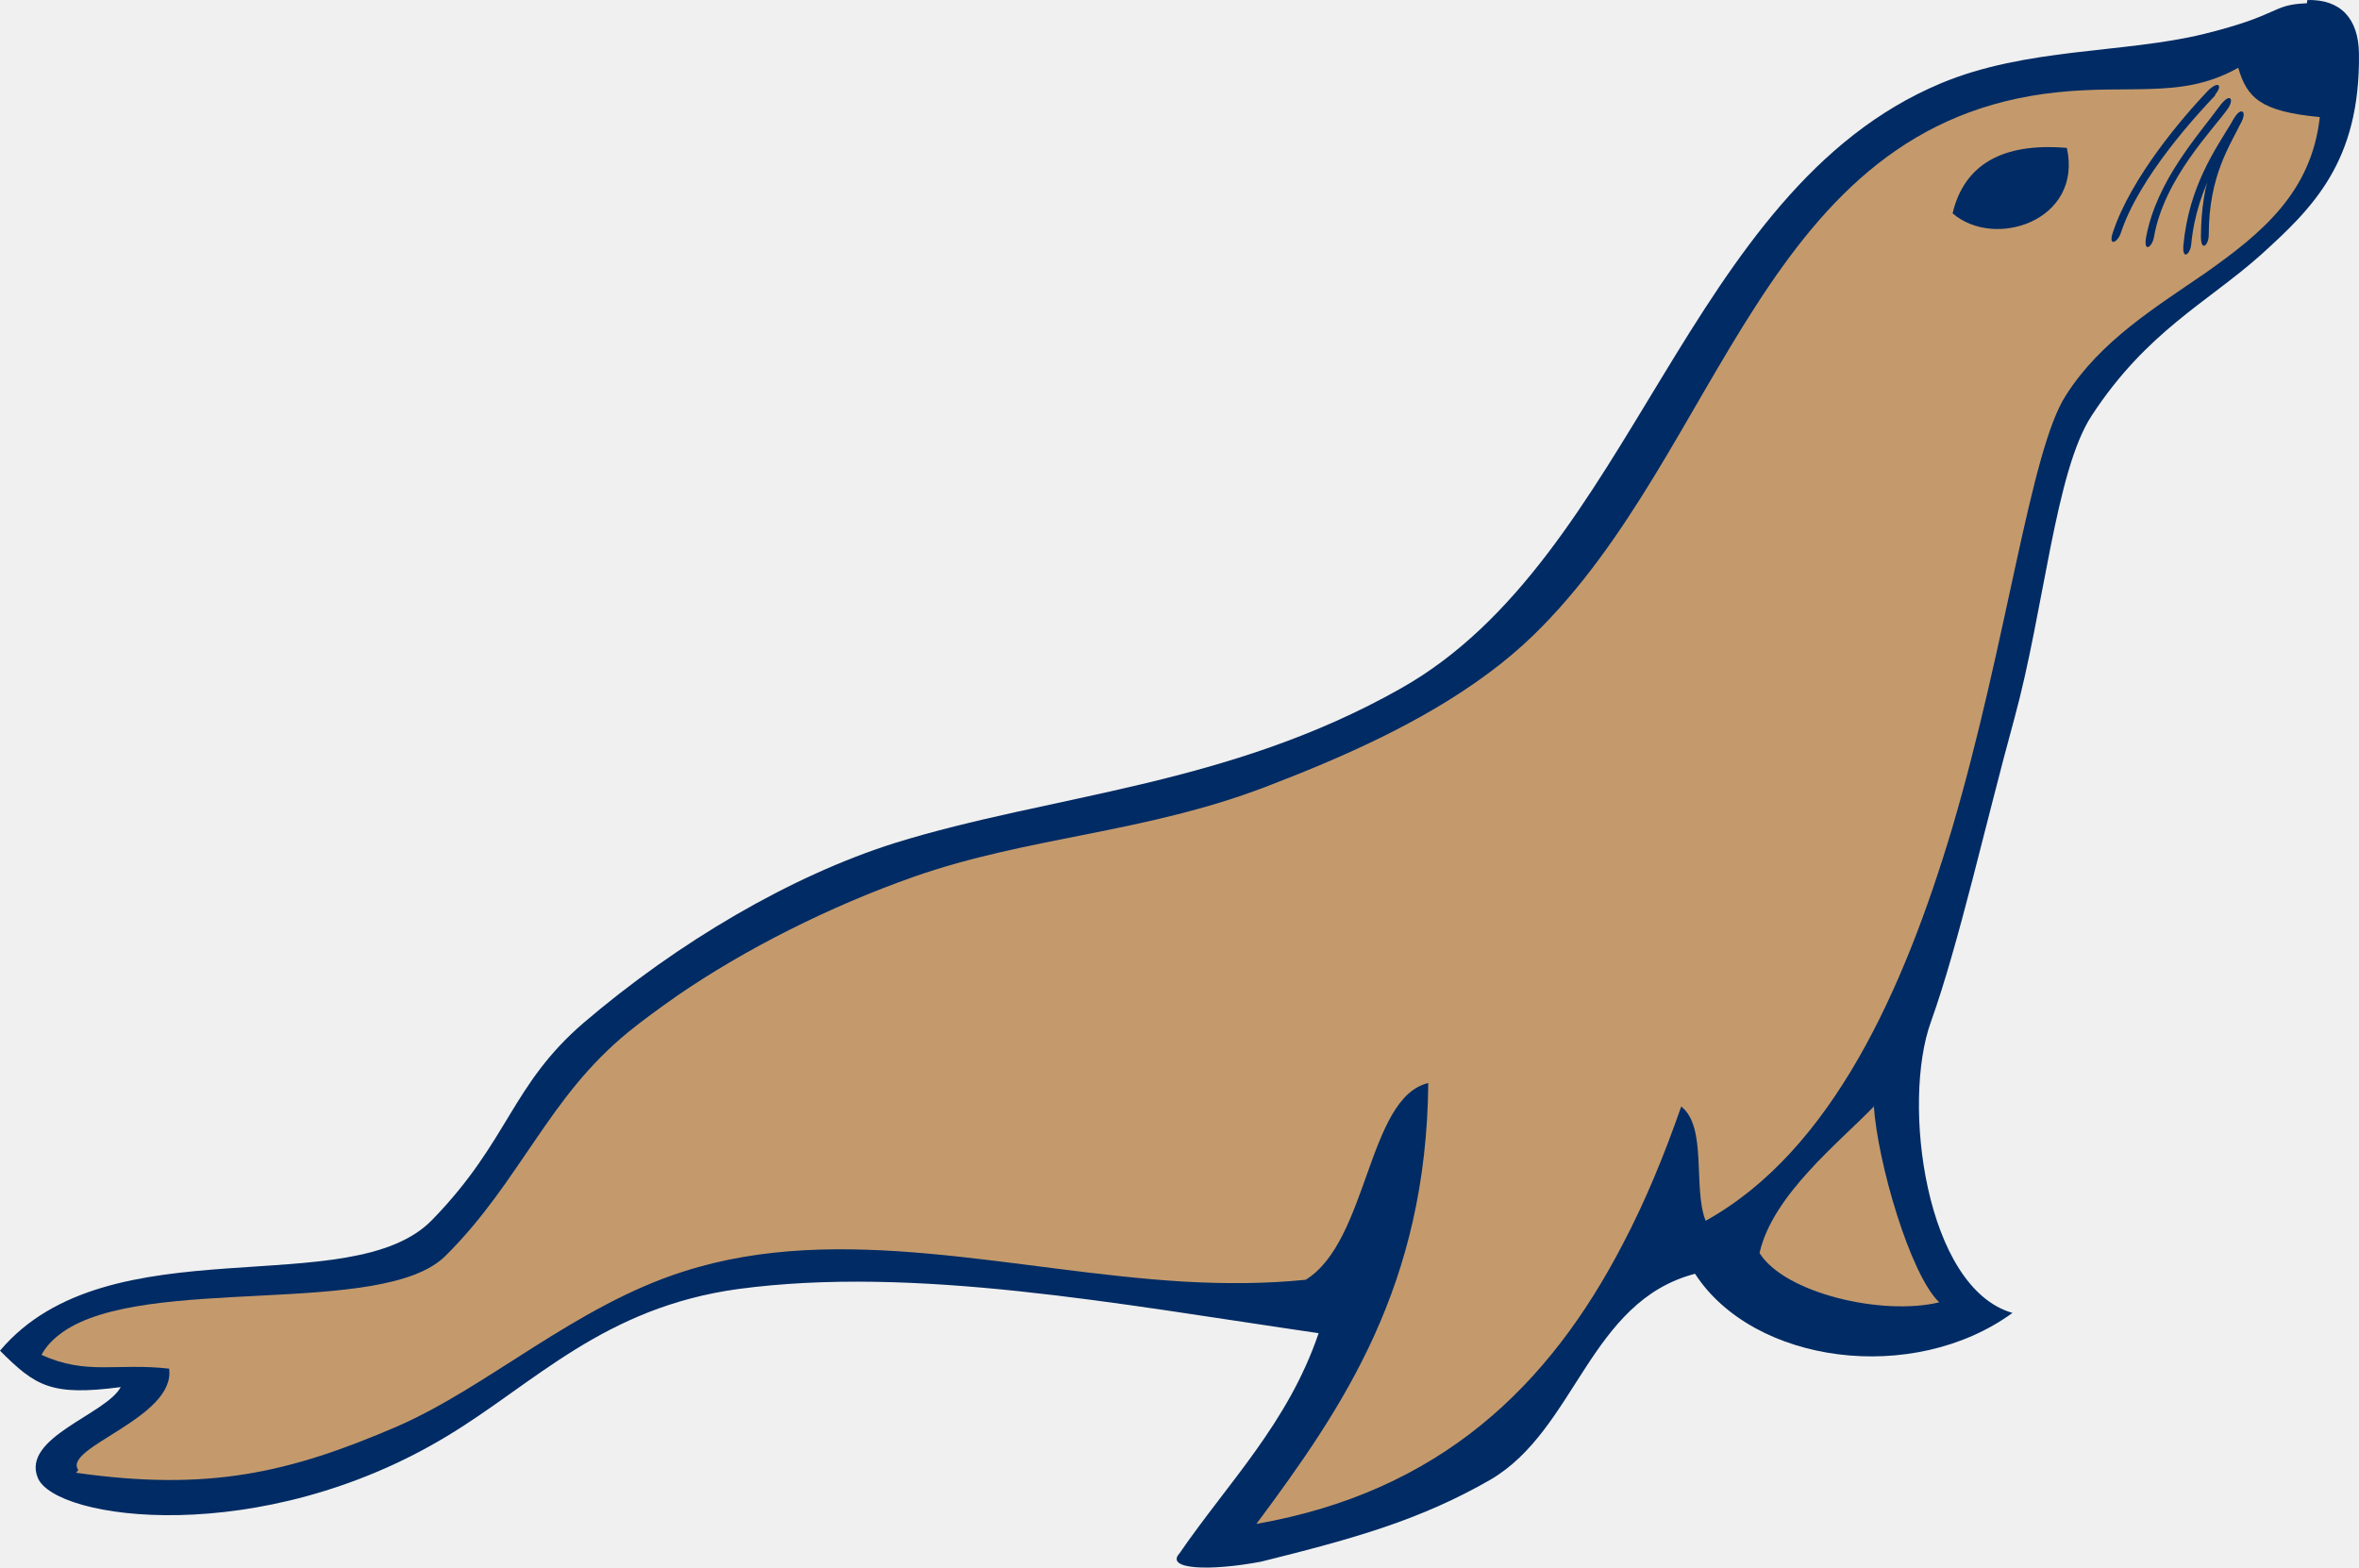
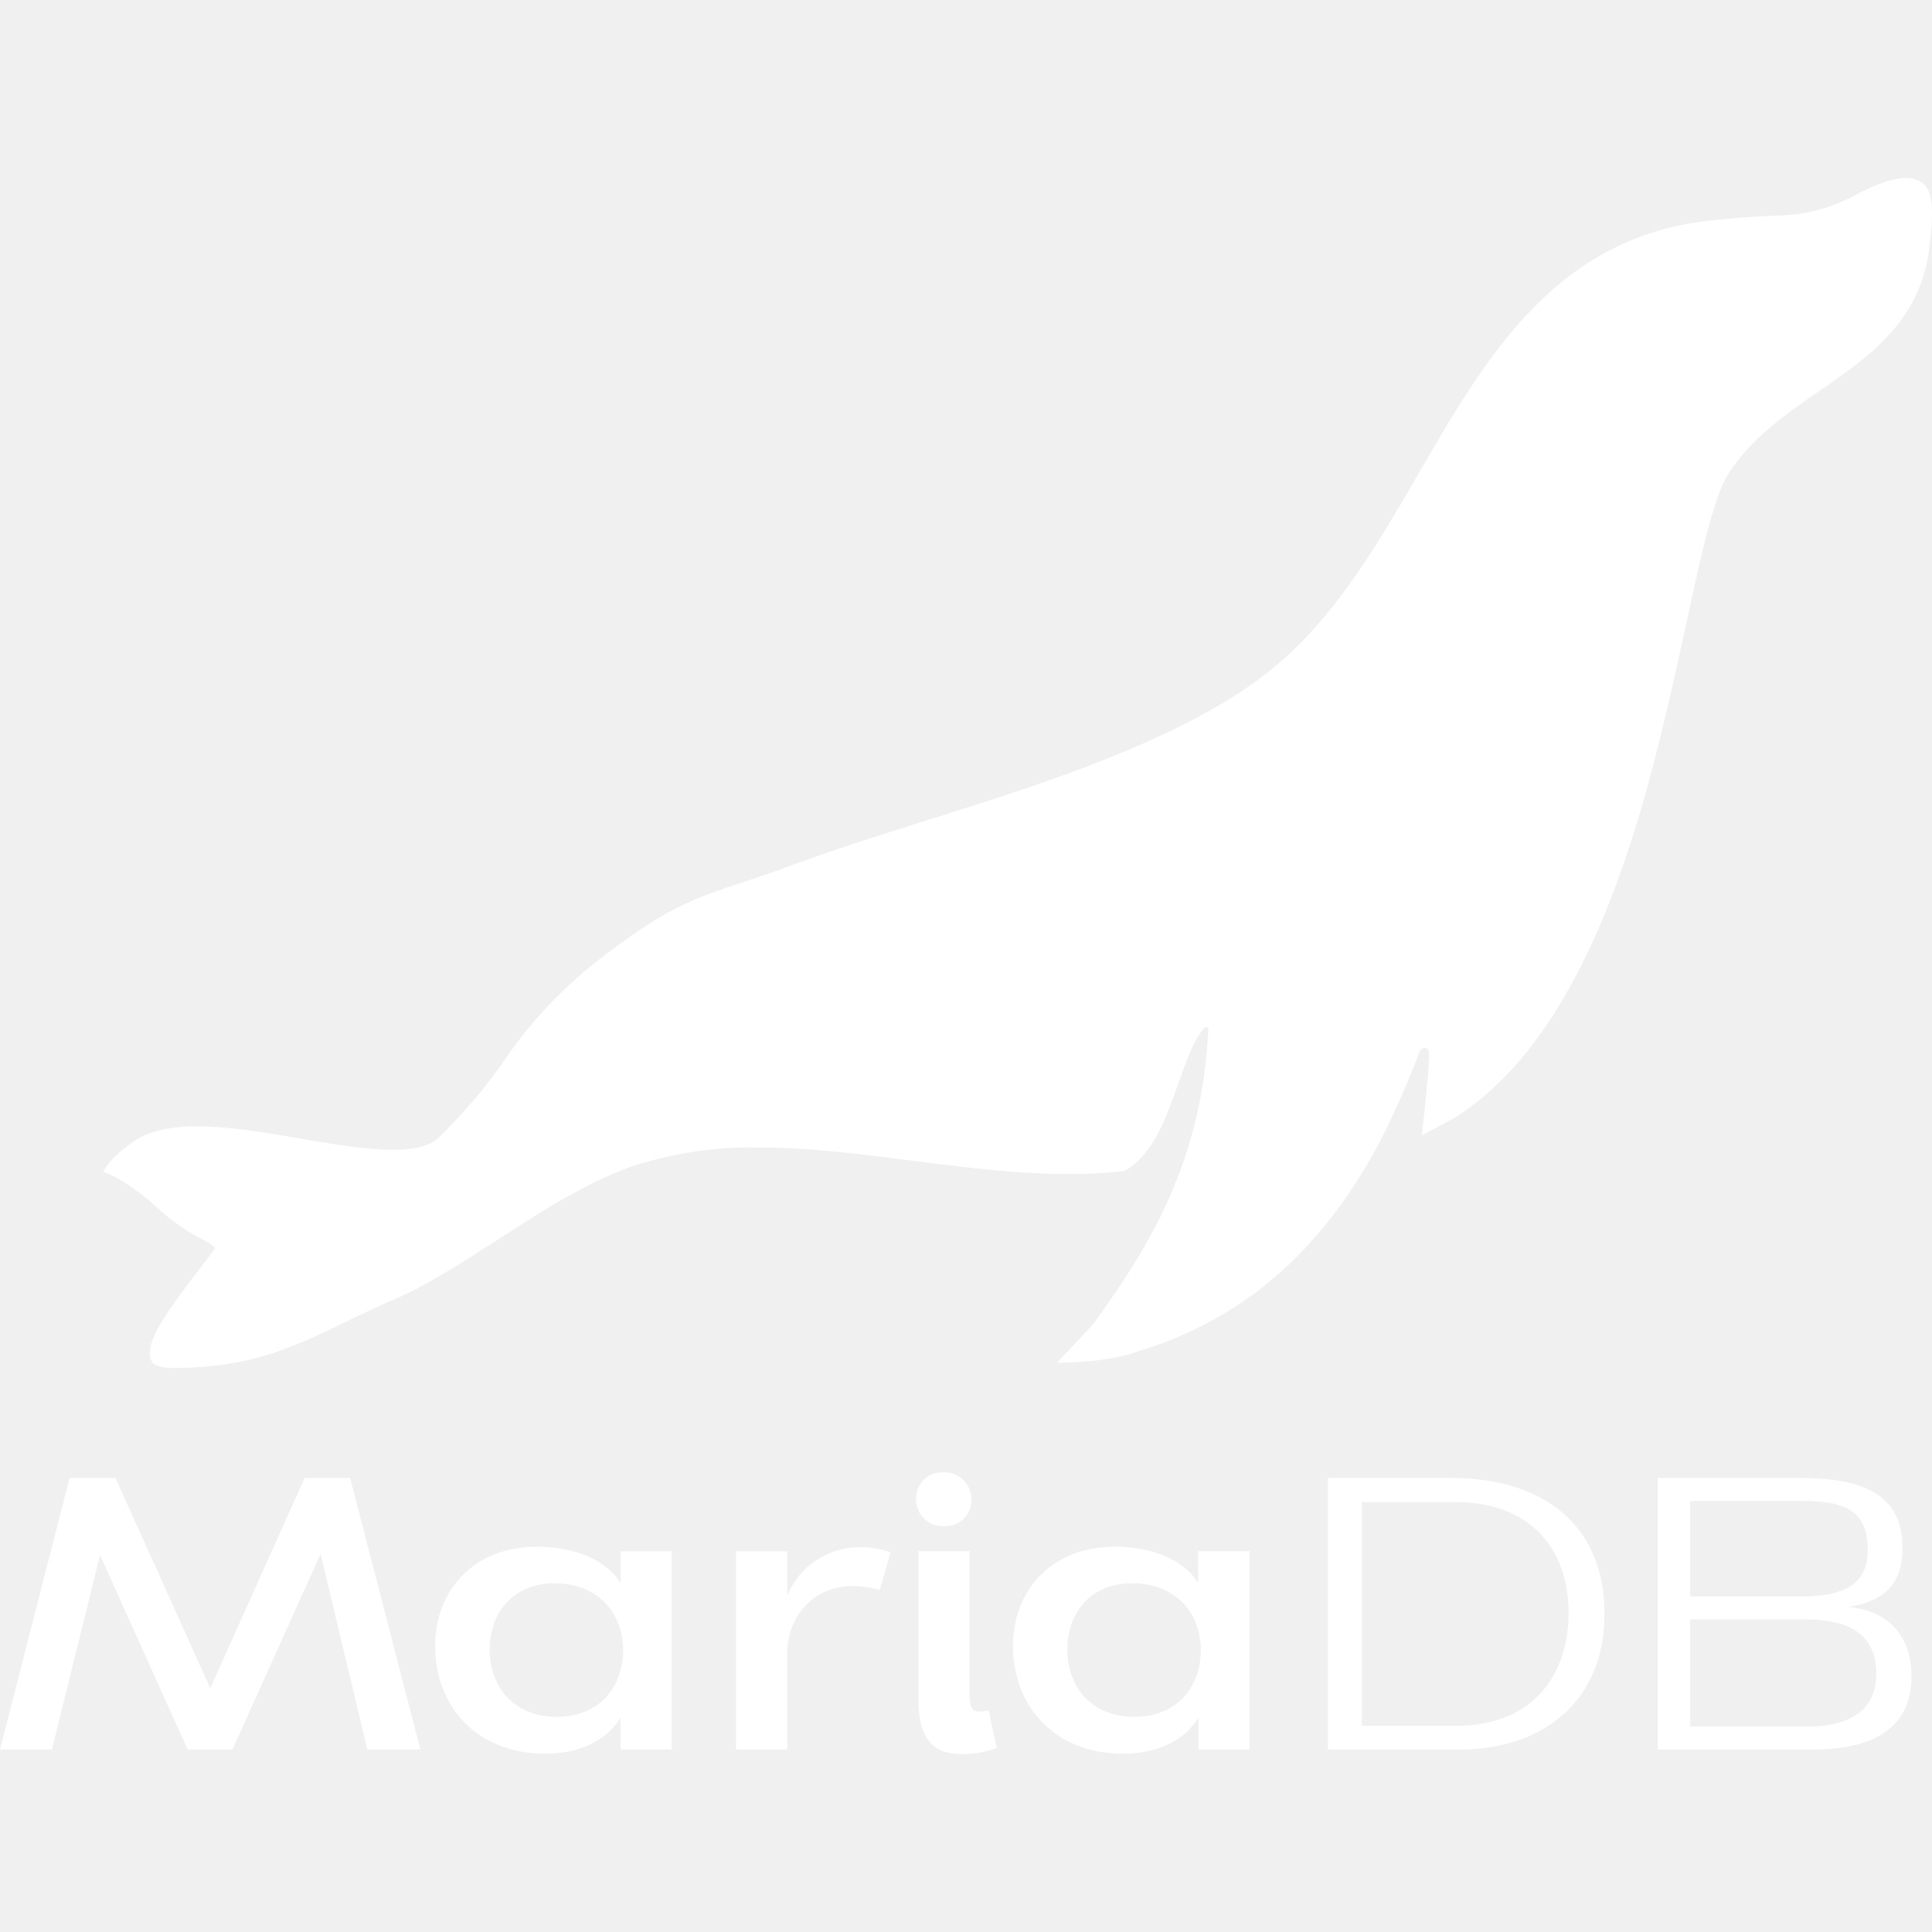
- <svg xmlns="http://www.w3.org/2000/svg" xml:space="preserve" id="Layer_1" x="0" y="0" version="1.1" viewBox="0 85.79 512.01 340.29">
-   <style>.st0{fill-rule:evenodd;clip-rule:evenodd}.st0,.st3{fill:#002b64}</style>
-   <path d="M500.7 86.5c-7.9.3-5.4 2.5-22.5 6.7-17.3 4.2-38.4 2.9-57 10.7-55.5 23.3-66.6 102.8-117.1 131.3-37.6 21.3-75.8 23-109.9 33.6-22.5 7.1-47 21.5-67.5 39-15.8 13.6-16.2 25.6-32.8 42.7C76.3 368.9 23.6 351 0 379c7.7 7.7 11.1 9.9 26.2 7.9-3.1 5.9-21.6 10.9-18 19.7 3.8 9.2 48.4 15.4 88.9-9.1 18.9-11.4 33.9-27.9 63.2-31.9 38.2-5.1 82 3.2 125.9 9.6-6.6 19.5-19.7 32.5-30.2 47.8-3.2 3.5 6.6 3.9 17.7 1.8 20.1-5 34.5-9 49.8-17.8 18.6-10.9 21.4-38.7 44.4-44.7 12.7 19.6 47.3 24.2 68.9 8.5-18.9-5.4-24.1-45.6-17.7-63.2 6-16.7 12-43.6 18.1-65.8 6.5-23.8 8.9-53.8 16.8-65.8 11.9-18.2 25-24.5 36.5-34.7C501.9 131 512.3 121 512 97.4c-.1-7.6-4-11.8-11.2-11.6z" class="st0" />
-   <path d="M16.5 405.5c28.8 4.1 46.4 0 69.8-10.1 19.7-8.6 38.7-26.2 62.1-33.6 34.2-11 71.8 0 108.5 2.2 8.9.5 17.8.5 26.5-.4 13.6-8.4 13.4-39.6 26.6-42.7-.4 43.9-18.4 70.3-37.3 95.7 39.9-7 63.5-29.9 79.5-60.7 4.9-9.3 9-19.3 12.7-29.9 5.7 4.4 2.5 17.7 5.3 24.8 27.4-15.2 43-50.1 53.5-85.2 12-40.7 16.9-82 24.7-94 7.5-11.8 19.3-19 30.2-26.5 12.2-8.6 23.1-17.5 24.9-33.9-12.9-1.2-15.8-4.2-17.7-10.7-6.4 3.6-12.4 4.4-19.1 4.6-5.8.2-12.2-.1-20 .7-64.4 6.6-72.6 77.8-113.9 117.9-3 2.9-6.3 5.7-9.7 8.2-14.5 10.8-32.2 18.5-48.4 24.7-26.4 10.1-51.5 10.8-76.3 19.5-18.2 6.4-36.7 15.7-51.5 25.9-3.7 2.6-7.3 5.2-10.5 7.8-8.8 7.2-14.5 15.1-20.1 23.3-5.8 8.4-11.3 17.1-19.7 25.4-13.7 13.4-64.9 3.9-82.9 16.4-2 1.4-3.6 3-4.7 5 9.8 4.5 16.4 1.7 27.7 3 1.5 10.7-23.3 17.1-19.7 22z" style="fill:#c49a6c" />
-   <path d="M406.7 325.8c.8 12.3 7.9 36.7 14.2 42.7-12.4 3-33.6-2-39-10.7 2.8-12.6 17.4-24.1 24.9-31.9z" style="fill-rule:evenodd;clip-rule:evenodd;fill:#c49a6c" />
-   <path d="M423.8 132.1c9.1 7.9 28.3 1.6 24.8-14.2-14.1-1.2-22.3 3.7-24.8 14.2" class="st0" />
-   <path d="M486.5 112.2c-2.4 5.1-7.1 11.6-7.1 24.6 0 2.2-1.7 3.8-1.7.3.1-12.7 3.5-18.1 7-25.3 1.7-3 2.7-1.8 1.8.4" class="st3" />
-   <path d="M486.5 112.2c-2.8 4.8-9.7 13.7-10.9 26.6-.2 2.2-2 3.6-1.7.2 1.2-12.6 6.7-20.5 10.9-27.3 1.9-2.9 2.8-1.6 1.7.5m-2.9-2.9c-3.2 4.6-13.9 15.2-16.1 28-.4 2.2-2.3 3.4-1.7 0 2.3-12.4 11.4-22.2 16.2-28.8 2.1-2.6 2.9-1.2 1.6.8m-2.8-2.8c-3.9 4.1-16.5 17.7-20.5 29.9-.7 2.1-2.8 3-1.7-.2 4-12 15.1-24.9 20.7-30.8 2.5-2.3 3-.8 1.5.9z" class="st3" />
+ <svg xmlns="http://www.w3.org/2000/svg" viewBox="0 0 128 128">
+   <path fill="#fff" d="M127.434 12.182a1.727 1.727 0 0 0-1.174-.392c-1.168 0-2.68.793-3.495 1.218l-.322.165a11.095 11.095 0 0 1-4.365 1.1c-1.554.049-2.892.14-4.635.322-10.327 1.06-14.933 8.975-19.37 16.63-2.416 4.164-4.91 8.489-8.33 11.793a22.472 22.472 0 0 1-2.252 1.913c-3.54 2.631-7.985 4.51-11.443 5.84-3.329 1.273-6.964 2.417-10.474 3.524-3.219 1.012-6.255 1.97-9.048 3.008a96.902 96.902 0 0 1-3.275 1.14c-2.545.825-4.378 1.458-7.06 3.304a45.386 45.386 0 0 0-2.804 2.066 29.585 29.585 0 0 0-5.597 5.894 34.802 34.802 0 0 1-4.701 5.642c-.566.554-1.57.826-3.074.826-1.76 0-3.895-.363-6.154-.747-2.33-.413-4.738-.805-6.803-.805-1.677 0-2.962.273-3.92.826 0 0-1.617.942-2.298 2.16l.67.302a13.718 13.718 0 0 1 2.859 2.065 14.342 14.342 0 0 0 2.973 2.115 2.553 2.553 0 0 1 .918.582c-.281.413-.694.946-1.129 1.516-2.384 3.119-3.774 5.09-2.977 6.163a2.507 2.507 0 0 0 1.239.28c5.196 0 7.989-1.35 11.52-3.06 1.024-.495 2.066-1.004 3.305-1.528 2.065-.896 4.288-2.325 6.647-3.838 3.084-2.01 6.31-4.076 9.442-5.072a25.734 25.734 0 0 1 7.943-1.115c3.305 0 6.783.441 10.138.872 2.499.322 5.089.652 7.63.805.986.057 1.9.086 2.787.086a32.307 32.307 0 0 0 3.557-.185l.284-.1c1.781-1.094 2.617-3.444 3.425-5.717.52-1.462.96-2.775 1.652-3.61a1.054 1.054 0 0 1 .132-.11.166.166 0 0 1 .202.032v.066c-.412 8.885-3.99 14.527-7.608 19.543l-2.416 2.59s3.383 0 5.307-.744c7.024-2.099 12.324-6.725 16.181-14.103a60.185 60.185 0 0 0 2.549-5.82c.065-.165.673-.47.616.384-.021.252-.038.533-.059.827 0 .173 0 .35-.033.528-.1 1.24-.392 3.859-.392 3.859l2.169-1.162c5.229-3.304 9.26-9.97 12.318-20.343 1.272-4.321 2.205-8.613 3.027-12.392.983-4.545 1.83-8.44 2.801-9.952 1.524-2.37 3.85-3.973 6.101-5.53.306-.211.616-.414.917-.637 2.83-1.986 5.643-4.279 6.263-8.555v-.095c.45-3.189.07-4.002-.364-4.373zm-7.283 103.727h-10.327V97.92h9.315c3.56 0 6.952.67 6.902 4.66 0 2.813-1.747 3.59-3.589 3.886 2.615.224 4.188 1.892 4.188 4.586.017 4.035-3.523 4.858-6.489 4.858zm-.772-10.14c3.565 0 4.362-1.372 4.362-3.115 0-2.619-1.595-3.214-4.362-3.214h-7.402v6.328zm.099 1.52h-7.501v7.1h7.823c2.194 0 4.511-.723 4.511-3.486 0-3.19-2.665-3.615-4.833-3.615zm-31.497-9.37h8.125c6.828 0 10.24 3.764 10.19 8.994.05 5.436-3.716 8.997-9.591 8.997H87.98zm2.242 1.596v14.825h6.197c5.432 0 7.501-3.665 7.501-7.477 0-4.309-2.59-7.348-7.5-7.348zm-10.838 5.357v-2.095h3.404v13.132h-3.392v-2.114c-.896 1.52-2.739 2.391-4.982 2.391-4.684 0-7.303-3.305-7.303-7.105 0-3.664 2.479-6.609 6.804-6.609 2.454.029 4.498.855 5.469 2.4zm-8.675 4.387c0 2.416 1.52 4.485 4.462 4.485 2.841 0 4.386-2.02 4.386-4.411 0-2.392-1.599-4.436-4.544-4.436-2.828 0-4.3 2.04-4.3 4.362zm-10.013-9.947a1.722 1.722 0 0 1 1.818-1.768 1.788 1.788 0 0 1 1.847 1.821 1.714 1.714 0 0 1-1.847 1.744 1.743 1.743 0 0 1-1.818-1.797zm.15 3.465h3.39v9.596c0 .595.125 1.02.62 1.02a3.657 3.657 0 0 0 .648-.073l.525 2.478a5.931 5.931 0 0 1-2.242.414c-1.421 0-2.942-.414-2.942-3.64zM52.15 115.91h-3.386v-13.132h3.386v2.942a5.197 5.197 0 0 1 4.735-3.218 6.13 6.13 0 0 1 2.119.347l-.723 2.479a7.435 7.435 0 0 0-1.793-.249c-2.445 0-4.338 1.843-4.338 4.545zm-11.037-11.037v-2.095h3.392v13.132h-3.392v-2.114c-.896 1.52-2.738 2.391-4.982 2.391-4.688 0-7.303-3.305-7.303-7.105 0-3.664 2.479-6.609 6.804-6.609 2.466.029 4.51.855 5.481 2.4zm-8.675 4.387c0 2.416 1.52 4.485 4.462 4.485 2.838 0 4.383-2.02 4.383-4.411 0-2.391-1.595-4.436-4.544-4.436-2.826 0-4.296 2.04-4.296 4.362zm-9.24-11.34 4.651 17.99h-3.51L21.24 102.95 15.4 115.91h-2.965l-5.808-12.883-3.19 12.883H0l4.61-17.99h3.04l6.28 13.93 6.253-13.93z" />
</svg>
